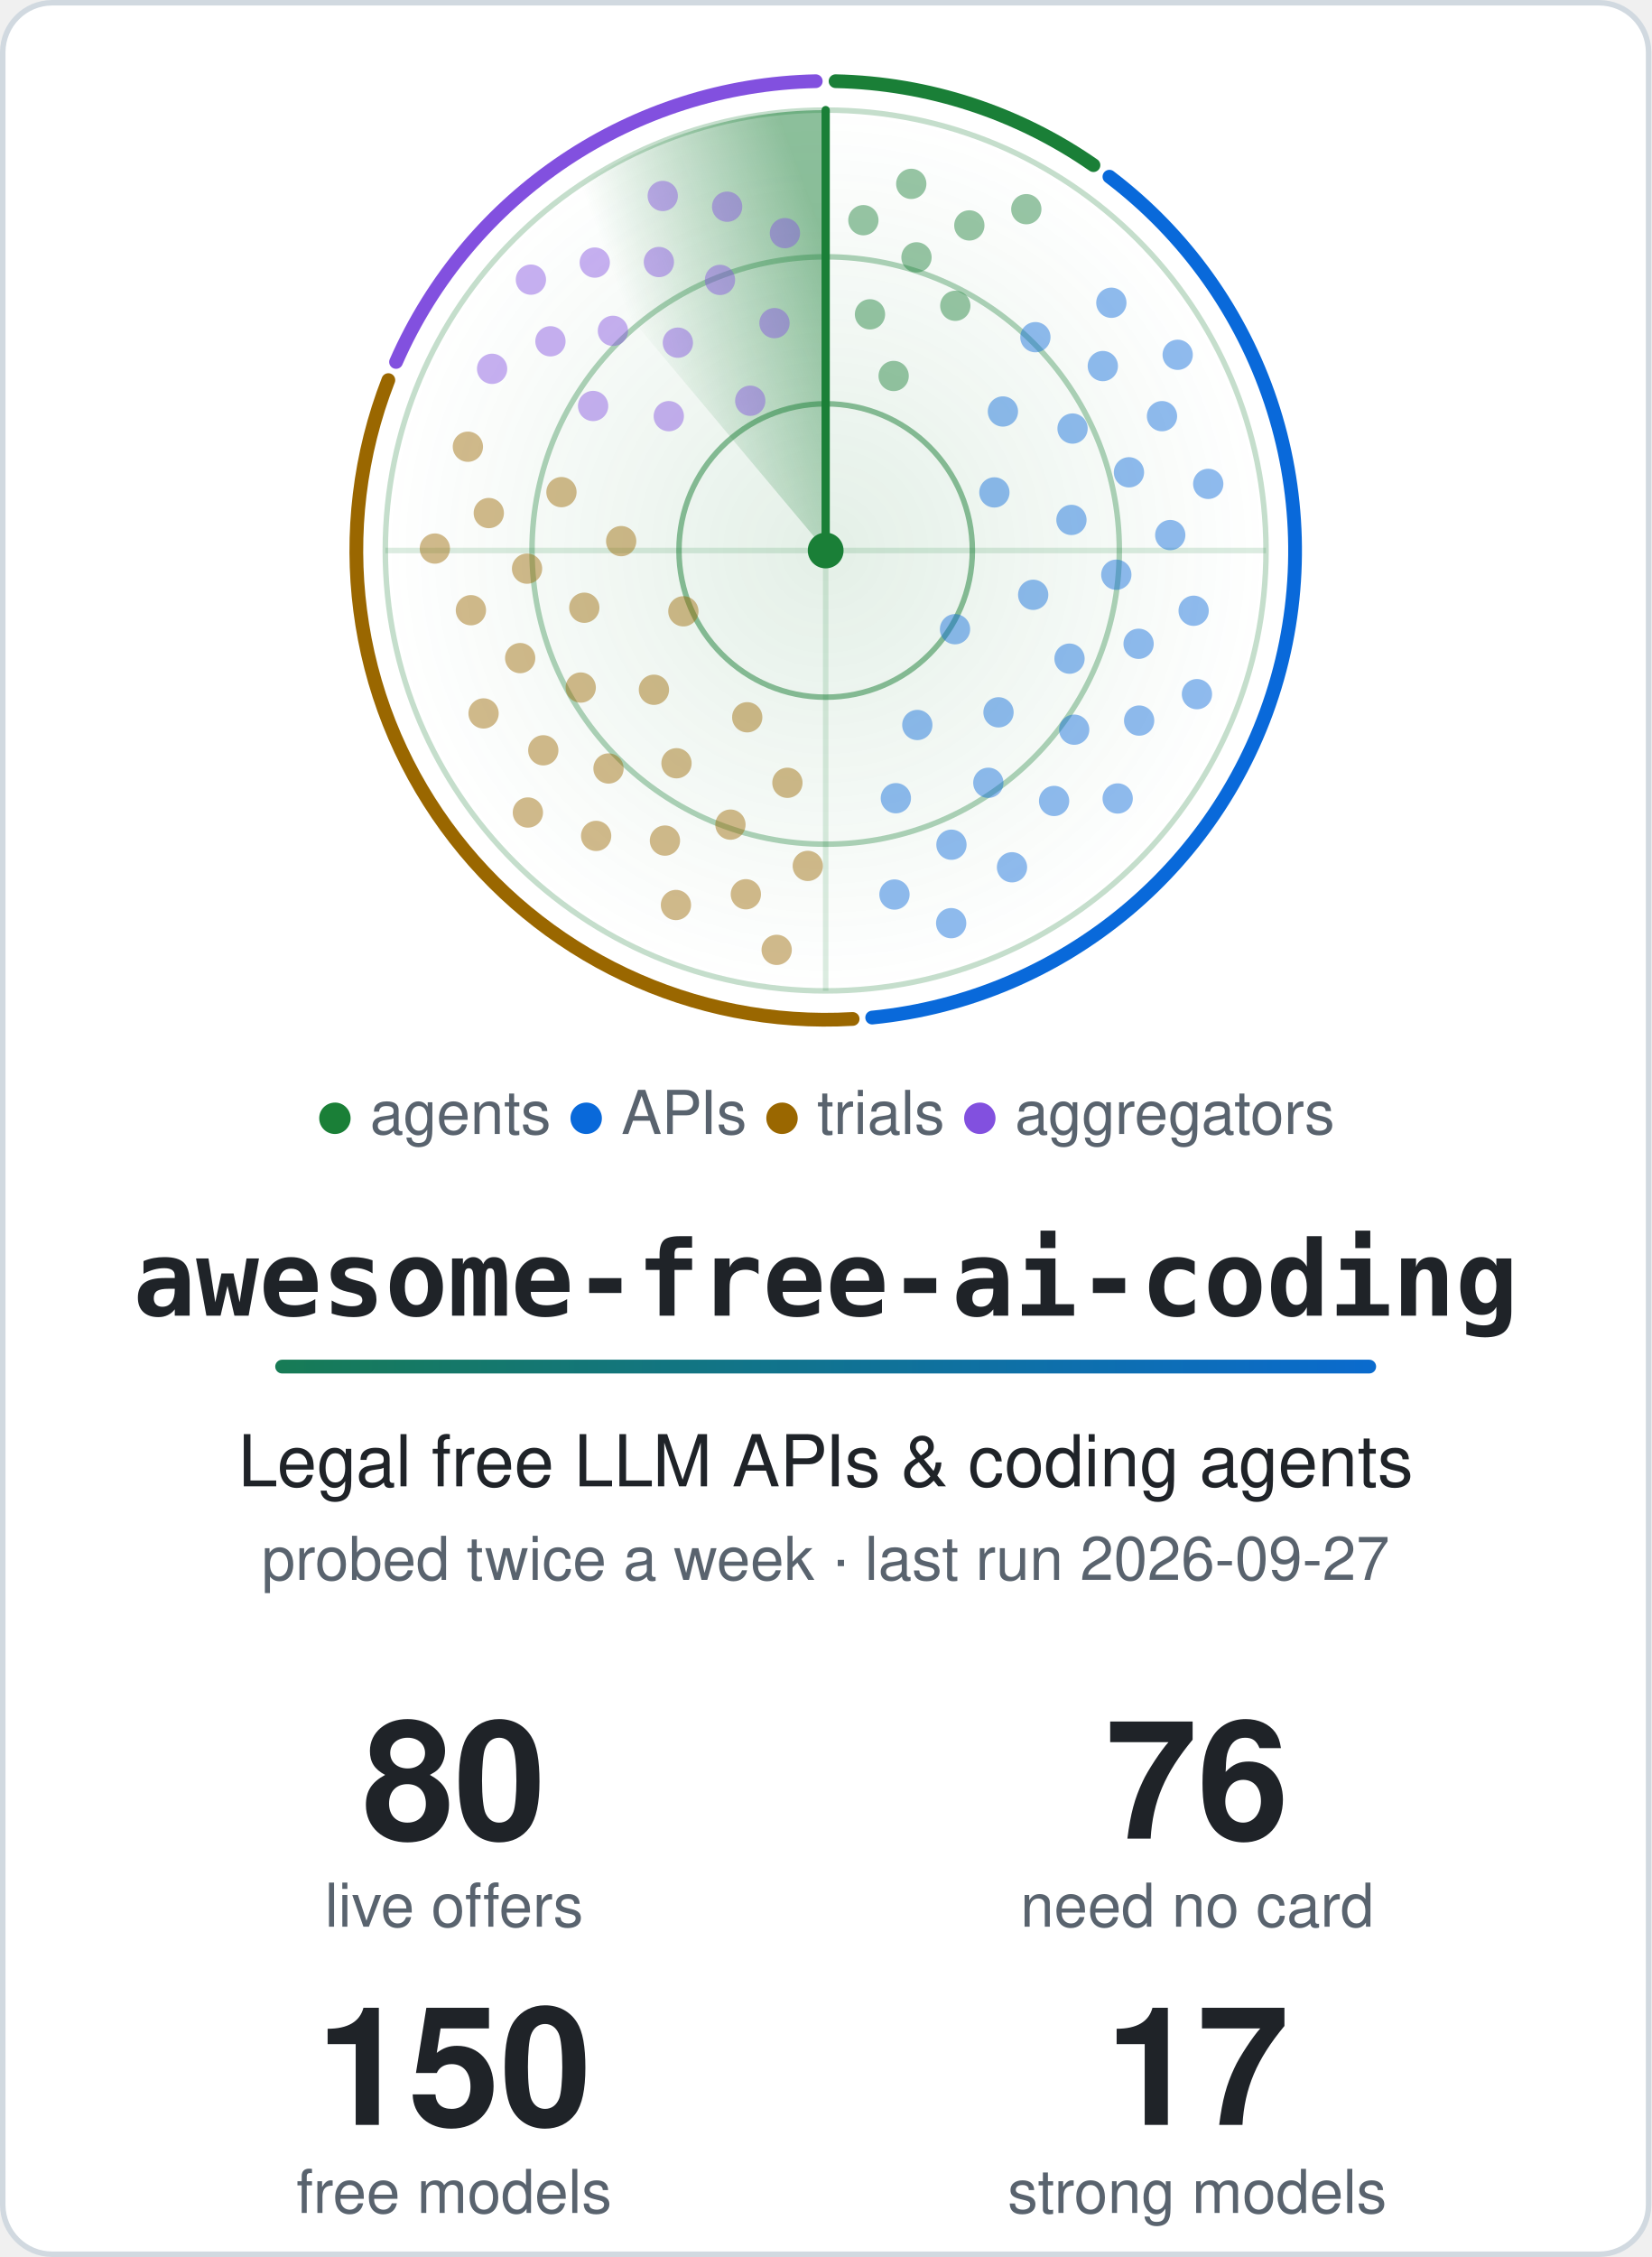
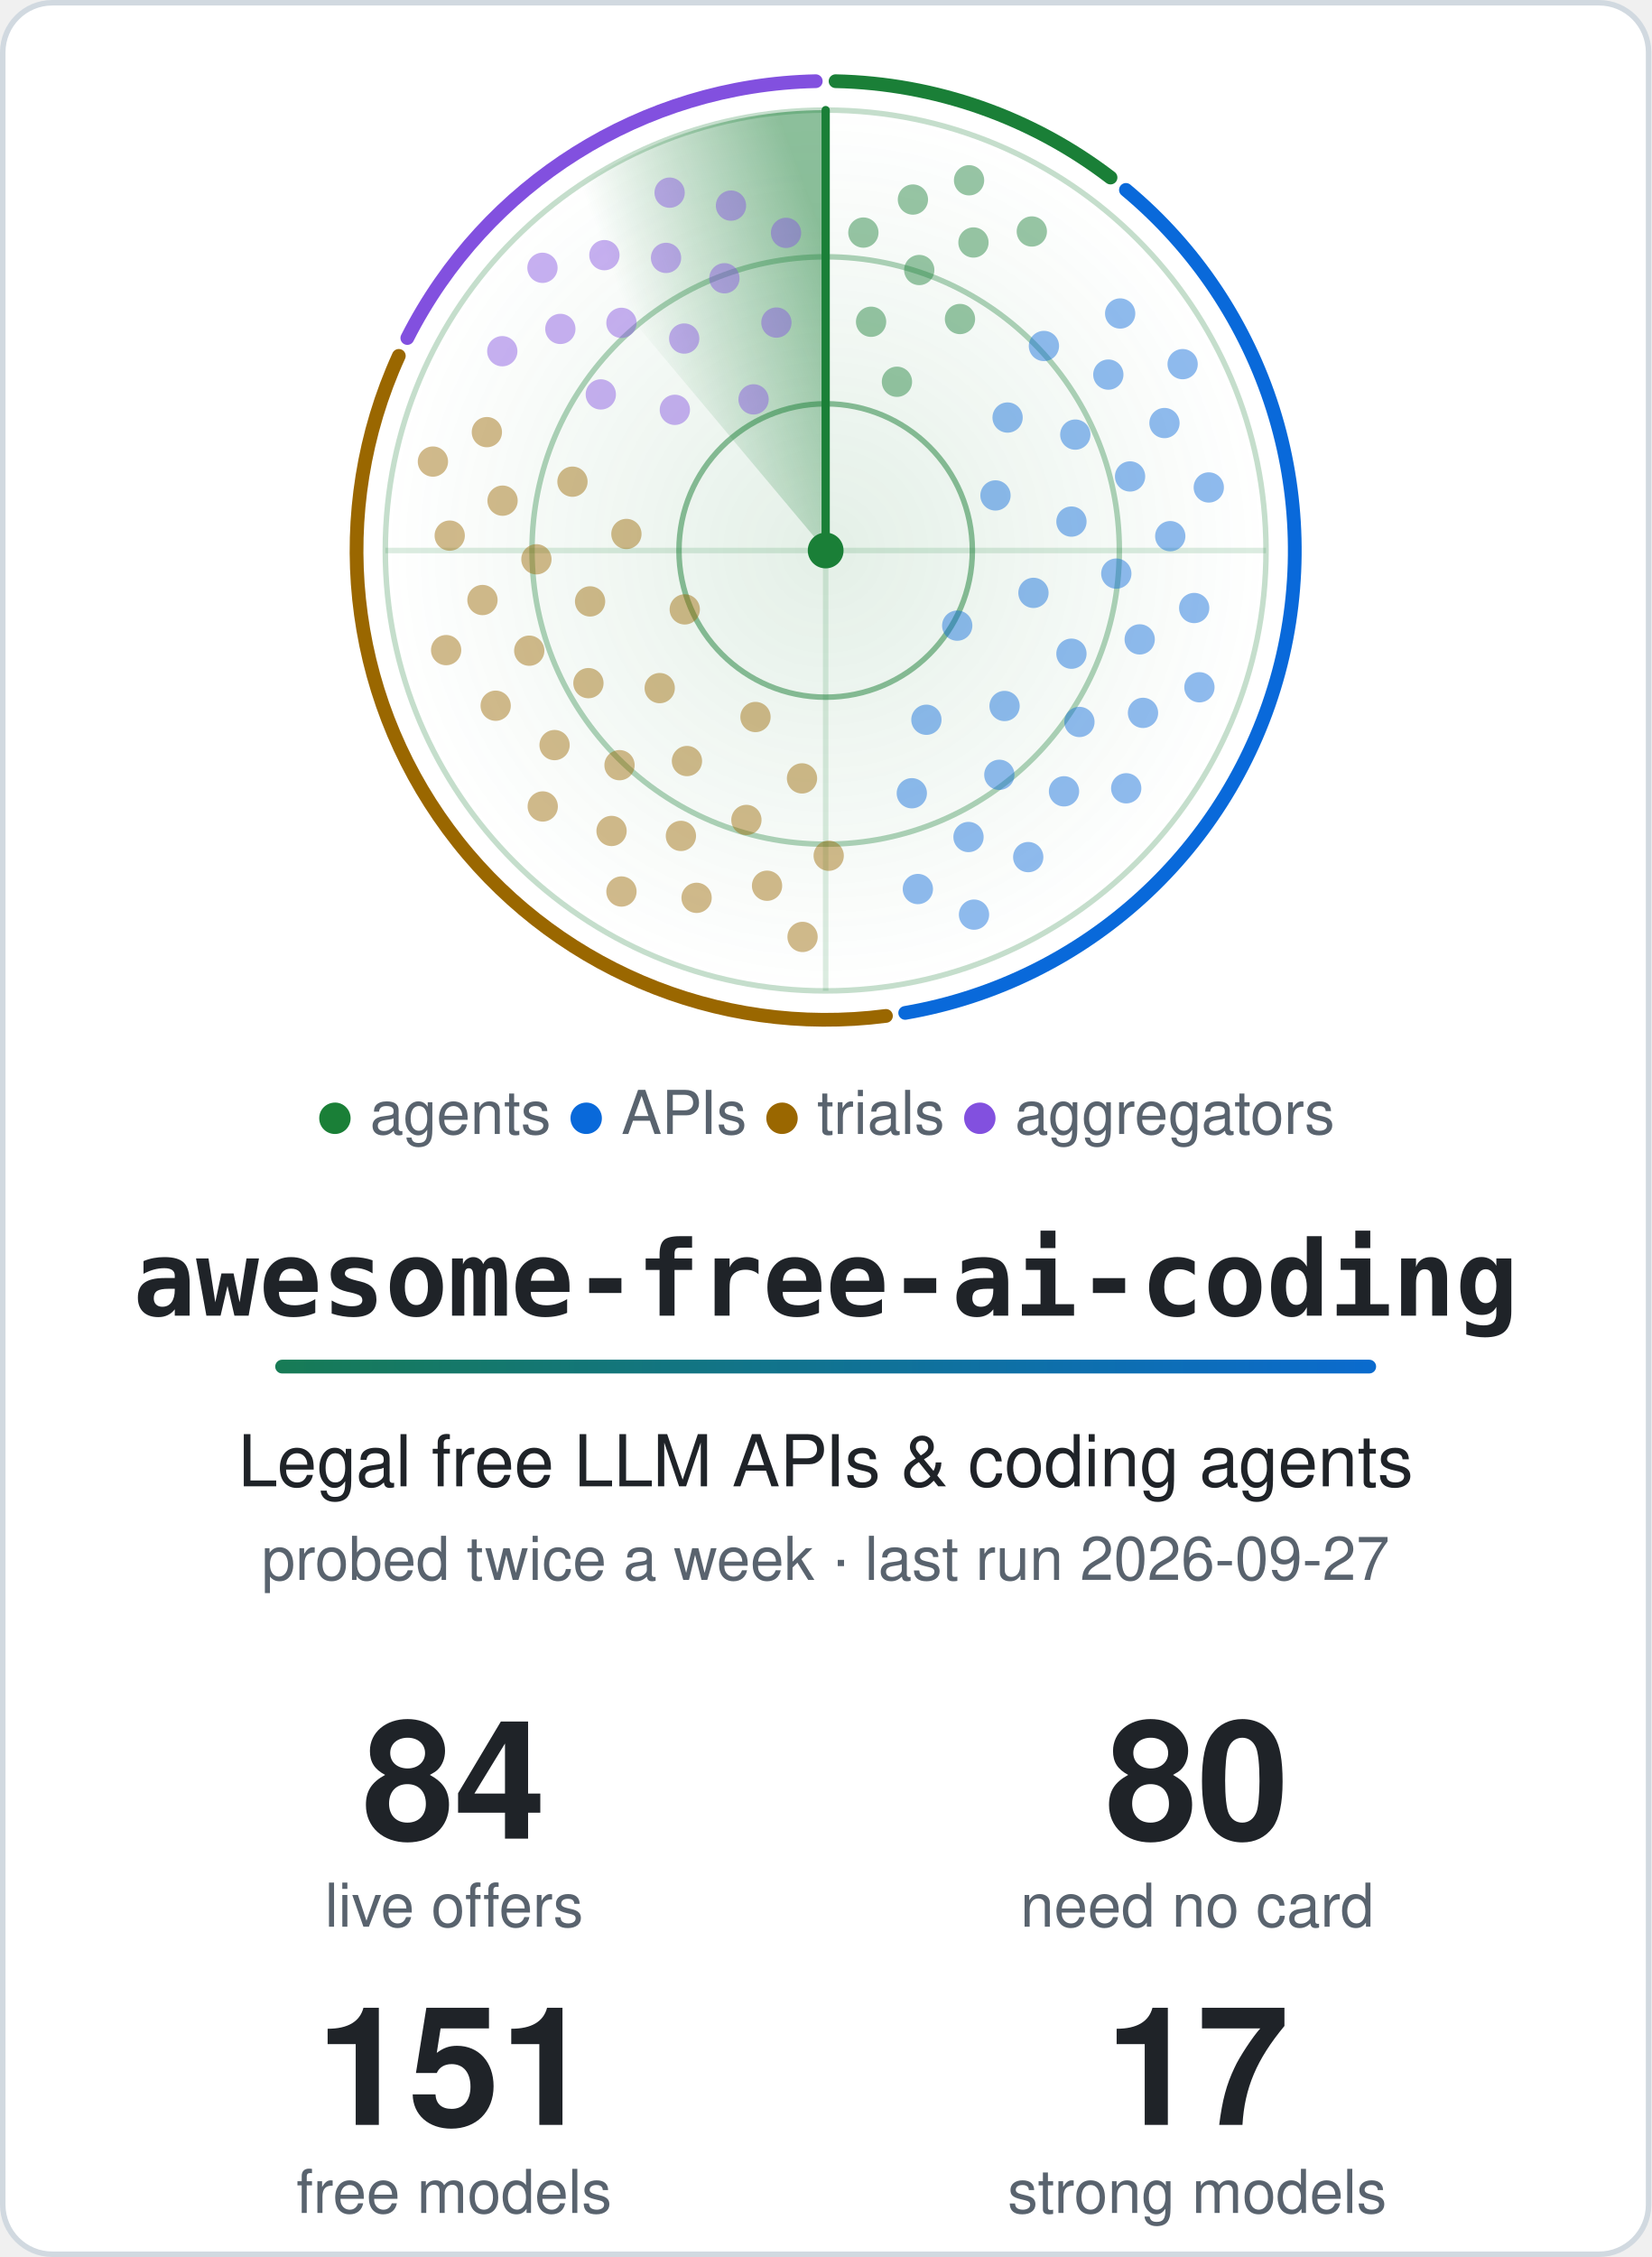
<svg xmlns="http://www.w3.org/2000/svg" width="600" height="820" viewBox="0 0 600 820" role="img" aria-labelledby="title">
  <style>.card{fill:#ffffff;stroke:#d1d9e0}.t{fill:#1f2328}.m{fill:#59636e}.ring{stroke:#1a7f37}.hub{fill:#1a7f37}.beam{stroke:#1a7f37}.s0,.s1,.g0,.g1{stop-color:#1a7f37}.a0{stop-color:#1a7f37}.a1{stop-color:#0969da}.dot.agents,.key.agents{fill:#1a7f37}.rim.agents{stroke:#1a7f37}.dot.apis,.key.apis{fill:#0969da}.rim.apis{stroke:#0969da}.dot.trials,.key.trials{fill:#9a6700}.rim.trials{stroke:#9a6700}.dot.aggregators,.key.aggregators{fill:#8250df}.rim.aggregators{stroke:#8250df}@media (prefers-color-scheme: dark) {.card{fill:#0d1117;stroke:#3d444d}.t{fill:#f0f6fc}.m{fill:#9198a1}.ring{stroke:#3fb950}.hub{fill:#3fb950}.beam{stroke:#3fb950}.s0,.s1,.g0,.g1{stop-color:#3fb950}.a0{stop-color:#3fb950}.a1{stop-color:#4493f8}.dot.agents,.key.agents{fill:#3fb950}.rim.agents{stroke:#3fb950}.dot.apis,.key.apis{fill:#4493f8}.rim.apis{stroke:#4493f8}.dot.trials,.key.trials{fill:#d29922}.rim.trials{stroke:#d29922}.dot.aggregators,.key.aggregators{fill:#ab7df8}.rim.aggregators{stroke:#ab7df8}}.rim{fill:none}.s0{stop-opacity:.5}.s1,.g1{stop-opacity:0}.g0{stop-opacity:.12}.dot{opacity:.45;animation:ping 6s linear infinite}@keyframes ping{0%,4%{opacity:1}55%,100%{opacity:.45}}@media (prefers-reduced-motion: reduce) {.dot { animation: none; opacity: 1 }}</style>
  <defs>
    <linearGradient id="accent" gradientUnits="userSpaceOnUse" x1="0" y1="0" x2="540" y2="0">
      <stop class="a0" offset="0" />
      <stop class="a1" offset="1" />
    </linearGradient>
  </defs>
  <rect class="card" x="1" y="1" width="598" height="818" rx="18" stroke-width="2" />
  <defs>
    <radialGradient id="glow">
      <stop class="g0" offset="0" />
      <stop class="g1" offset="1" />
    </radialGradient>
  </defs>
  <circle cx="300.0" cy="200.0" r="160.0" fill="url(#glow)" />
  <circle class="ring" cx="300.0" cy="200.0" r="53.3" fill="none" stroke-width="2" stroke-opacity=".5" />
  <circle class="ring" cx="300.0" cy="200.0" r="106.7" fill="none" stroke-width="2" stroke-opacity=".35" />
  <circle class="ring" cx="300.0" cy="200.0" r="160.0" fill="none" stroke-width="2" stroke-opacity=".25" />
  <path class="ring" d="M140.0 200.0H460.0M300.0 40.0V360.0" stroke-width="2" stroke-opacity=".15" />
-   <path class="rim agents" d="M303.6 29.5A170.5 170.5 0 0 1 397.3 60.0" stroke-width="5" stroke-linecap="round" />
-   <path class="rim apis" d="M403.1 64.2A170.5 170.5 0 0 1 316.9 369.7" stroke-width="5" stroke-linecap="round" />
-   <path class="rim trials" d="M309.8 370.2A170.5 170.5 0 0 1 141.1 138.1" stroke-width="5" stroke-linecap="round" />
-   <path class="rim aggregators" d="M143.9 131.5A170.5 170.5 0 0 1 296.4 29.5" stroke-width="5" stroke-linecap="round" />
+   <path class="rim agents" d="M303.6 29.5A170.5 170.5 0 0 1 403.5 64.5" stroke-width="5" stroke-linecap="round" />
+   <path class="rim apis" d="M409.1 69.0A170.5 170.5 0 0 1 328.9 368.0" stroke-width="5" stroke-linecap="round" />
+   <path class="rim trials" d="M321.9 369.1A170.5 170.5 0 0 1 144.9 129.3" stroke-width="5" stroke-linecap="round" />
+   <path class="rim aggregators" d="M148.0 122.8A170.5 170.5 0 0 1 296.4 29.5" stroke-width="5" stroke-linecap="round" />
  <defs>
    <linearGradient id="sweep" gradientUnits="userSpaceOnUse" x1="300.0" y1="88.0" x2="228.0" y2="114.2">
      <stop class="s0" offset="0" />
      <stop class="s1" offset="1" />
    </linearGradient>
  </defs>
  <g>
    <animateTransform attributeName="transform" type="rotate" from="0 300.0 200.0" to="360 300.0 200.0" dur="6s" repeatCount="indefinite" />
    <path fill="url(#sweep)" d="M300.0 200.0L197.2 77.4A160.0 160.0 0 0 1 300.0 40.0Z" />
    <line class="beam" x1="300.0" y1="200.0" x2="300.0" y2="40.0" stroke-width="3" stroke-linecap="round" />
  </g>
-   <circle class="dot agents" cx="324.7" cy="136.6" r="5.5" style="animation-delay:0.36s" />
-   <circle class="dot agents" cx="316.1" cy="114.2" r="5.5" style="animation-delay:0.18s" />
-   <circle class="dot agents" cx="347.1" cy="111.1" r="5.5" style="animation-delay:0.47s" />
-   <circle class="dot agents" cx="333.0" cy="93.5" r="5.5" style="animation-delay:0.29s" />
-   <circle class="dot agents" cx="313.7" cy="80.0" r="5.5" style="animation-delay:0.11s" />
-   <circle class="dot agents" cx="352.2" cy="81.9" r="5.5" style="animation-delay:0.40s" />
-   <circle class="dot agents" cx="331.1" cy="66.8" r="5.5" style="animation-delay:0.22s" />
-   <circle class="dot agents" cx="372.9" cy="76.0" r="5.5" style="animation-delay:0.51s" />
-   <circle class="dot apis" cx="347.0" cy="228.6" r="5.5" style="animation-delay:2.02s" />
-   <circle class="dot apis" cx="361.3" cy="178.9" r="5.5" style="animation-delay:1.18s" />
-   <circle class="dot apis" cx="333.3" cy="263.4" r="5.5" style="animation-delay:2.54s" />
-   <circle class="dot apis" cx="375.4" cy="216.1" r="5.5" style="animation-delay:1.70s" />
-   <circle class="dot apis" cx="364.4" cy="149.5" r="5.5" style="animation-delay:0.86s" />
-   <circle class="dot apis" cx="362.8" cy="258.8" r="5.5" style="animation-delay:2.22s" />
-   <circle class="dot apis" cx="389.3" cy="188.9" r="5.5" style="animation-delay:1.38s" />
-   <circle class="dot apis" cx="325.5" cy="290.0" r="5.5" style="animation-delay:2.74s" />
-   <circle class="dot apis" cx="388.6" cy="239.3" r="5.5" style="animation-delay:1.90s" />
-   <circle class="dot apis" cx="389.7" cy="155.7" r="5.5" style="animation-delay:1.06s" />
-   <circle class="dot apis" cx="359.1" cy="284.4" r="5.5" style="animation-delay:2.42s" />
-   <circle class="dot apis" cx="405.6" cy="208.8" r="5.5" style="animation-delay:1.58s" />
-   <circle class="dot apis" cx="376.2" cy="122.5" r="5.5" style="animation-delay:0.74s" />
-   <circle class="dot apis" cx="390.3" cy="265.1" r="5.5" style="animation-delay:2.10s" />
-   <circle class="dot apis" cx="410.2" cy="171.6" r="5.5" style="animation-delay:1.26s" />
-   <circle class="dot apis" cx="345.7" cy="306.9" r="5.5" style="animation-delay:2.61s" />
-   <circle class="dot apis" cx="413.7" cy="233.9" r="5.5" style="animation-delay:1.78s" />
-   <circle class="dot apis" cx="400.7" cy="133.0" r="5.5" style="animation-delay:0.94s" />
-   <circle class="dot apis" cx="383.0" cy="291.0" r="5.5" style="animation-delay:2.29s" />
-   <circle class="dot apis" cx="425.2" cy="194.4" r="5.5" style="animation-delay:1.46s" />
-   <circle class="dot apis" cx="325.0" cy="325.0" r="5.5" style="animation-delay:2.81s" />
-   <circle class="dot apis" cx="413.9" cy="261.8" r="5.5" style="animation-delay:1.97s" />
-   <circle class="dot apis" cx="422.2" cy="151.2" r="5.5" style="animation-delay:1.14s" />
-   <circle class="dot apis" cx="367.7" cy="315.1" r="5.5" style="animation-delay:2.49s" />
-   <circle class="dot apis" cx="433.7" cy="221.9" r="5.5" style="animation-delay:1.65s" />
-   <circle class="dot apis" cx="403.8" cy="110.0" r="5.5" style="animation-delay:0.82s" />
-   <circle class="dot apis" cx="406.1" cy="290.1" r="5.5" style="animation-delay:2.17s" />
-   <circle class="dot apis" cx="439.0" cy="175.8" r="5.5" style="animation-delay:1.34s" />
-   <circle class="dot apis" cx="345.6" cy="335.4" r="5.5" style="animation-delay:2.69s" />
-   <circle class="dot apis" cx="434.9" cy="252.2" r="5.5" style="animation-delay:1.85s" />
-   <circle class="dot apis" cx="427.9" cy="128.9" r="5.5" style="animation-delay:1.02s" />
-   <circle class="dot trials" cx="248.3" cy="222.1" r="5.5" style="animation-delay:4.11s" />
-   <circle class="dot trials" cx="271.5" cy="260.6" r="5.5" style="animation-delay:3.42s" />
-   <circle class="dot trials" cx="225.7" cy="196.6" r="5.5" style="animation-delay:4.54s" />
-   <circle class="dot trials" cx="237.6" cy="250.6" r="5.5" style="animation-delay:3.85s" />
-   <circle class="dot trials" cx="286.1" cy="284.4" r="5.5" style="animation-delay:3.16s" />
-   <circle class="dot trials" cx="212.3" cy="220.8" r="5.5" style="animation-delay:4.28s" />
-   <circle class="dot trials" cx="245.8" cy="277.3" r="5.5" style="animation-delay:3.58s" />
-   <circle class="dot trials" cx="204.0" cy="178.8" r="5.5" style="animation-delay:4.71s" />
-   <circle class="dot trials" cx="211.0" cy="249.8" r="5.5" style="animation-delay:4.01s" />
-   <circle class="dot trials" cx="265.4" cy="299.6" r="5.5" style="animation-delay:3.32s" />
-   <circle class="dot trials" cx="191.5" cy="206.6" r="5.5" style="animation-delay:4.44s" />
-   <circle class="dot trials" cx="221.1" cy="279.2" r="5.5" style="animation-delay:3.75s" />
-   <circle class="dot trials" cx="293.5" cy="314.6" r="5.5" style="animation-delay:3.05s" />
-   <circle class="dot trials" cx="189.0" cy="239.1" r="5.5" style="animation-delay:4.18s" />
-   <circle class="dot trials" cx="241.6" cy="305.4" r="5.5" style="animation-delay:3.48s" />
-   <circle class="dot trials" cx="177.6" cy="186.4" r="5.5" style="animation-delay:4.61s" />
-   <circle class="dot trials" cx="197.4" cy="272.6" r="5.5" style="animation-delay:3.91s" />
-   <circle class="dot trials" cx="271.0" cy="324.9" r="5.5" style="animation-delay:3.22s" />
-   <circle class="dot trials" cx="171.1" cy="221.7" r="5.5" style="animation-delay:4.34s" />
-   <circle class="dot trials" cx="216.6" cy="303.7" r="5.5" style="animation-delay:3.65s" />
-   <circle class="dot trials" cx="170.0" cy="162.3" r="5.5" style="animation-delay:4.77s" />
-   <circle class="dot trials" cx="175.7" cy="259.2" r="5.5" style="animation-delay:4.08s" />
-   <circle class="dot trials" cx="245.6" cy="328.8" r="5.5" style="animation-delay:3.38s" />
-   <circle class="dot trials" cx="158.0" cy="199.3" r="5.5" style="animation-delay:4.50s" />
-   <circle class="dot trials" cx="191.8" cy="295.2" r="5.5" style="animation-delay:3.81s" />
-   <circle class="dot trials" cx="282.2" cy="345.1" r="5.5" style="animation-delay:3.12s" />
-   <circle class="dot aggregators" cx="272.6" cy="145.6" r="5.5" style="animation-delay:5.55s" />
-   <circle class="dot aggregators" cx="243.0" cy="151.2" r="5.5" style="animation-delay:5.18s" />
-   <circle class="dot aggregators" cx="281.4" cy="117.4" r="5.5" style="animation-delay:5.79s" />
-   <circle class="dot aggregators" cx="246.3" cy="124.5" r="5.5" style="animation-delay:5.41s" />
-   <circle class="dot aggregators" cx="215.5" cy="147.5" r="5.5" style="animation-delay:5.03s" />
-   <circle class="dot aggregators" cx="261.6" cy="101.7" r="5.5" style="animation-delay:5.64s" />
-   <circle class="dot aggregators" cx="222.7" cy="120.2" r="5.5" style="animation-delay:5.27s" />
-   <circle class="dot aggregators" cx="285.2" cy="84.7" r="5.5" style="animation-delay:5.88s" />
-   <circle class="dot aggregators" cx="239.4" cy="95.2" r="5.5" style="animation-delay:5.50s" />
-   <circle class="dot aggregators" cx="200.0" cy="124.0" r="5.5" style="animation-delay:5.12s" />
-   <circle class="dot aggregators" cx="264.2" cy="75.1" r="5.5" style="animation-delay:5.73s" />
-   <circle class="dot aggregators" cx="216.1" cy="95.4" r="5.5" style="animation-delay:5.35s" />
-   <circle class="dot aggregators" cx="178.8" cy="134.0" r="5.5" style="animation-delay:4.98s" />
-   <circle class="dot aggregators" cx="240.8" cy="71.2" r="5.5" style="animation-delay:5.59s" />
-   <circle class="dot aggregators" cx="192.9" cy="101.6" r="5.5" style="animation-delay:5.21s" />
+   <circle class="dot agents" cx="325.9" cy="138.7" r="5.5" style="animation-delay:0.38s" />
+   <circle class="dot agents" cx="316.5" cy="116.9" r="5.5" style="animation-delay:0.19s" />
+   <circle class="dot agents" cx="348.8" cy="115.9" r="5.5" style="animation-delay:0.50s" />
+   <circle class="dot agents" cx="334.0" cy="98.1" r="5.5" style="animation-delay:0.31s" />
+   <circle class="dot agents" cx="313.7" cy="84.5" r="5.5" style="animation-delay:0.11s" />
+   <circle class="dot agents" cx="353.7" cy="88.1" r="5.5" style="animation-delay:0.43s" />
+   <circle class="dot agents" cx="331.7" cy="72.5" r="5.5" style="animation-delay:0.23s" />
+   <circle class="dot agents" cx="374.9" cy="84.1" r="5.5" style="animation-delay:0.55s" />
+   <circle class="dot agents" cx="352.1" cy="65.5" r="5.5" style="animation-delay:0.35s" />
+   <circle class="dot apis" cx="347.8" cy="227.3" r="5.5" style="animation-delay:2.00s" />
+   <circle class="dot apis" cx="361.7" cy="180.0" r="5.5" style="animation-delay:1.20s" />
+   <circle class="dot apis" cx="336.6" cy="261.5" r="5.5" style="animation-delay:2.49s" />
+   <circle class="dot apis" cx="375.5" cy="215.4" r="5.5" style="animation-delay:1.69s" />
+   <circle class="dot apis" cx="366.1" cy="151.7" r="5.5" style="animation-delay:0.90s" />
+   <circle class="dot apis" cx="365.0" cy="256.5" r="5.5" style="animation-delay:2.18s" />
+   <circle class="dot apis" cx="389.3" cy="189.5" r="5.5" style="animation-delay:1.39s" />
+   <circle class="dot apis" cx="331.3" cy="288.2" r="5.5" style="animation-delay:2.67s" />
+   <circle class="dot apis" cx="389.3" cy="237.5" r="5.5" style="animation-delay:1.88s" />
+   <circle class="dot apis" cx="390.7" cy="157.9" r="5.5" style="animation-delay:1.08s" />
+   <circle class="dot apis" cx="363.1" cy="281.5" r="5.5" style="animation-delay:2.37s" />
+   <circle class="dot apis" cx="405.6" cy="208.4" r="5.5" style="animation-delay:1.58s" />
+   <circle class="dot apis" cx="379.3" cy="125.7" r="5.5" style="animation-delay:0.78s" />
+   <circle class="dot apis" cx="392.2" cy="262.3" r="5.5" style="animation-delay:2.07s" />
+   <circle class="dot apis" cx="410.6" cy="173.1" r="5.5" style="animation-delay:1.27s" />
+   <circle class="dot apis" cx="351.9" cy="304.1" r="5.5" style="animation-delay:2.56s" />
+   <circle class="dot apis" cx="414.1" cy="232.3" r="5.5" style="animation-delay:1.76s" />
+   <circle class="dot apis" cx="402.7" cy="136.1" r="5.5" style="animation-delay:0.97s" />
+   <circle class="dot apis" cx="386.6" cy="287.5" r="5.5" style="animation-delay:2.25s" />
+   <circle class="dot apis" cx="425.2" cy="194.8" r="5.5" style="animation-delay:1.46s" />
+   <circle class="dot apis" cx="333.5" cy="323.0" r="5.5" style="animation-delay:2.75s" />
+   <circle class="dot apis" cx="415.3" cy="259.0" r="5.5" style="animation-delay:1.95s" />
+   <circle class="dot apis" cx="423.1" cy="153.7" r="5.5" style="animation-delay:1.16s" />
+   <circle class="dot apis" cx="373.6" cy="311.4" r="5.5" style="animation-delay:2.44s" />
+   <circle class="dot apis" cx="433.9" cy="220.9" r="5.5" style="animation-delay:1.65s" />
+   <circle class="dot apis" cx="407.0" cy="113.9" r="5.5" style="animation-delay:0.85s" />
+   <circle class="dot apis" cx="409.2" cy="286.4" r="5.5" style="animation-delay:2.14s" />
+   <circle class="dot apis" cx="439.2" cy="177.1" r="5.5" style="animation-delay:1.34s" />
+   <circle class="dot apis" cx="353.9" cy="332.3" r="5.5" style="animation-delay:2.63s" />
+   <circle class="dot apis" cx="435.8" cy="249.7" r="5.5" style="animation-delay:1.84s" />
+   <circle class="dot apis" cx="429.7" cy="132.3" r="5.5" style="animation-delay:1.04s" />
+   <circle class="dot trials" cx="248.8" cy="221.4" r="5.5" style="animation-delay:4.12s" />
+   <circle class="dot trials" cx="274.5" cy="260.5" r="5.5" style="animation-delay:3.38s" />
+   <circle class="dot trials" cx="227.6" cy="194.0" r="5.5" style="animation-delay:4.58s" />
+   <circle class="dot trials" cx="239.7" cy="250.0" r="5.5" style="animation-delay:3.84s" />
+   <circle class="dot trials" cx="291.4" cy="282.8" r="5.5" style="animation-delay:3.10s" />
+   <circle class="dot trials" cx="214.4" cy="218.5" r="5.5" style="animation-delay:4.30s" />
+   <circle class="dot trials" cx="249.6" cy="276.5" r="5.5" style="animation-delay:3.56s" />
+   <circle class="dot trials" cx="208.0" cy="175.0" r="5.5" style="animation-delay:4.75s" />
+   <circle class="dot trials" cx="213.8" cy="248.2" r="5.5" style="animation-delay:4.01s" />
+   <circle class="dot trials" cx="271.2" cy="297.9" r="5.5" style="animation-delay:3.27s" />
+   <circle class="dot trials" cx="194.9" cy="203.2" r="5.5" style="animation-delay:4.47s" />
+   <circle class="dot trials" cx="225.1" cy="278.0" r="5.5" style="animation-delay:3.73s" />
+   <circle class="dot trials" cx="301.1" cy="310.9" r="5.5" style="animation-delay:2.99s" />
+   <circle class="dot trials" cx="192.3" cy="236.4" r="5.5" style="animation-delay:4.19s" />
+   <circle class="dot trials" cx="247.4" cy="303.7" r="5.5" style="animation-delay:3.45s" />
+   <circle class="dot trials" cx="182.6" cy="181.9" r="5.5" style="animation-delay:4.65s" />
+   <circle class="dot trials" cx="201.5" cy="270.7" r="5.5" style="animation-delay:3.91s" />
+   <circle class="dot trials" cx="278.7" cy="321.8" r="5.5" style="animation-delay:3.17s" />
+   <circle class="dot trials" cx="175.3" cy="218.0" r="5.5" style="animation-delay:4.36s" />
+   <circle class="dot trials" cx="222.2" cy="301.9" r="5.5" style="animation-delay:3.62s" />
+   <circle class="dot trials" cx="176.9" cy="157.0" r="5.5" style="animation-delay:4.82s" />
+   <circle class="dot trials" cx="180.1" cy="256.4" r="5.5" style="animation-delay:4.08s" />
+   <circle class="dot trials" cx="253.1" cy="326.2" r="5.5" style="animation-delay:3.34s" />
+   <circle class="dot trials" cx="163.4" cy="194.6" r="5.5" style="animation-delay:4.54s" />
+   <circle class="dot trials" cx="197.2" cy="293.0" r="5.5" style="animation-delay:3.80s" />
+   <circle class="dot trials" cx="291.6" cy="340.4" r="5.5" style="animation-delay:3.06s" />
+   <circle class="dot trials" cx="162.1" cy="236.2" r="5.5" style="animation-delay:4.26s" />
+   <circle class="dot trials" cx="225.8" cy="323.9" r="5.5" style="animation-delay:3.51s" />
+   <circle class="dot trials" cx="157.3" cy="167.7" r="5.5" style="animation-delay:4.71s" />
+   <circle class="dot aggregators" cx="273.8" cy="145.1" r="5.5" style="animation-delay:5.58s" />
+   <circle class="dot aggregators" cx="245.2" cy="148.9" r="5.5" style="animation-delay:5.22s" />
+   <circle class="dot aggregators" cx="282.1" cy="117.2" r="5.5" style="animation-delay:5.80s" />
+   <circle class="dot aggregators" cx="248.6" cy="123.0" r="5.5" style="animation-delay:5.44s" />
+   <circle class="dot aggregators" cx="218.3" cy="143.3" r="5.5" style="animation-delay:5.08s" />
+   <circle class="dot aggregators" cx="263.2" cy="101.1" r="5.5" style="animation-delay:5.66s" />
+   <circle class="dot aggregators" cx="225.8" cy="117.3" r="5.5" style="animation-delay:5.30s" />
+   <circle class="dot aggregators" cx="285.6" cy="84.6" r="5.5" style="animation-delay:5.88s" />
+   <circle class="dot aggregators" cx="242.0" cy="93.7" r="5.5" style="animation-delay:5.52s" />
+   <circle class="dot aggregators" cx="203.6" cy="119.5" r="5.5" style="animation-delay:5.16s" />
+   <circle class="dot aggregators" cx="265.6" cy="74.7" r="5.5" style="animation-delay:5.74s" />
+   <circle class="dot aggregators" cx="219.6" cy="92.7" r="5.5" style="animation-delay:5.39s" />
+   <circle class="dot aggregators" cx="182.5" cy="127.6" r="5.5" style="animation-delay:5.03s" />
+   <circle class="dot aggregators" cx="243.3" cy="70.0" r="5.5" style="animation-delay:5.61s" />
+   <circle class="dot aggregators" cx="197.1" cy="97.3" r="5.5" style="animation-delay:5.25s" />
  <circle class="hub" cx="300.0" cy="200.0" r="6.5" />
  <text class="m" x="300.0" y="412" text-anchor="middle" font-family="-apple-system, BlinkMacSystemFont, 'Segoe UI', Helvetica, Arial, sans-serif" font-size="22">
    <tspan class="key agents">●</tspan> agents <tspan class="key apis">●</tspan> APIs <tspan class="key trials">●</tspan> trials <tspan class="key aggregators">●</tspan> aggregators</text>
  <text class="t" x="300.0" y="478" text-anchor="middle" font-family="ui-monospace, SFMono-Regular, Menlo, Consolas, monospace" font-size="38" font-weight="700">awesome-free-ai-coding</text>
  <rect x="100.0" y="494" width="400" height="5" rx="2.5" fill="url(#accent)" />
  <text class="t" x="300.0" y="540" text-anchor="middle" font-family="-apple-system, BlinkMacSystemFont, 'Segoe UI', Helvetica, Arial, sans-serif" font-size="26">Legal free LLM APIs &amp; coding agents</text>
  <text class="m" x="300.0" y="574" text-anchor="middle" font-family="-apple-system, BlinkMacSystemFont, 'Segoe UI', Helvetica, Arial, sans-serif" font-size="22">probed twice a week · last run 2026-09-27</text>
-   <text class="t" x="165.0" y="668" text-anchor="middle" font-family="-apple-system, BlinkMacSystemFont, 'Segoe UI', Helvetica, Arial, sans-serif" font-size="60" font-weight="700">80</text>
+   <text class="t" x="165.0" y="668" text-anchor="middle" font-family="-apple-system, BlinkMacSystemFont, 'Segoe UI', Helvetica, Arial, sans-serif" font-size="60" font-weight="700">84</text>
  <text class="m" x="165.0" y="700" text-anchor="middle" font-family="-apple-system, BlinkMacSystemFont, 'Segoe UI', Helvetica, Arial, sans-serif" font-size="22">live offers</text>
-   <text class="t" x="435.0" y="668" text-anchor="middle" font-family="-apple-system, BlinkMacSystemFont, 'Segoe UI', Helvetica, Arial, sans-serif" font-size="60" font-weight="700">76</text>
+   <text class="t" x="435.0" y="668" text-anchor="middle" font-family="-apple-system, BlinkMacSystemFont, 'Segoe UI', Helvetica, Arial, sans-serif" font-size="60" font-weight="700">80</text>
  <text class="m" x="435.0" y="700" text-anchor="middle" font-family="-apple-system, BlinkMacSystemFont, 'Segoe UI', Helvetica, Arial, sans-serif" font-size="22">need no card</text>
-   <text class="t" x="165.0" y="772" text-anchor="middle" font-family="-apple-system, BlinkMacSystemFont, 'Segoe UI', Helvetica, Arial, sans-serif" font-size="60" font-weight="700">150</text>
+   <text class="t" x="165.0" y="772" text-anchor="middle" font-family="-apple-system, BlinkMacSystemFont, 'Segoe UI', Helvetica, Arial, sans-serif" font-size="60" font-weight="700">151</text>
  <text class="m" x="165.0" y="804" text-anchor="middle" font-family="-apple-system, BlinkMacSystemFont, 'Segoe UI', Helvetica, Arial, sans-serif" font-size="22">free models</text>
  <text class="t" x="435.0" y="772" text-anchor="middle" font-family="-apple-system, BlinkMacSystemFont, 'Segoe UI', Helvetica, Arial, sans-serif" font-size="60" font-weight="700">17</text>
  <text class="m" x="435.0" y="804" text-anchor="middle" font-family="-apple-system, BlinkMacSystemFont, 'Segoe UI', Helvetica, Arial, sans-serif" font-size="22">strong models</text>
</svg>
